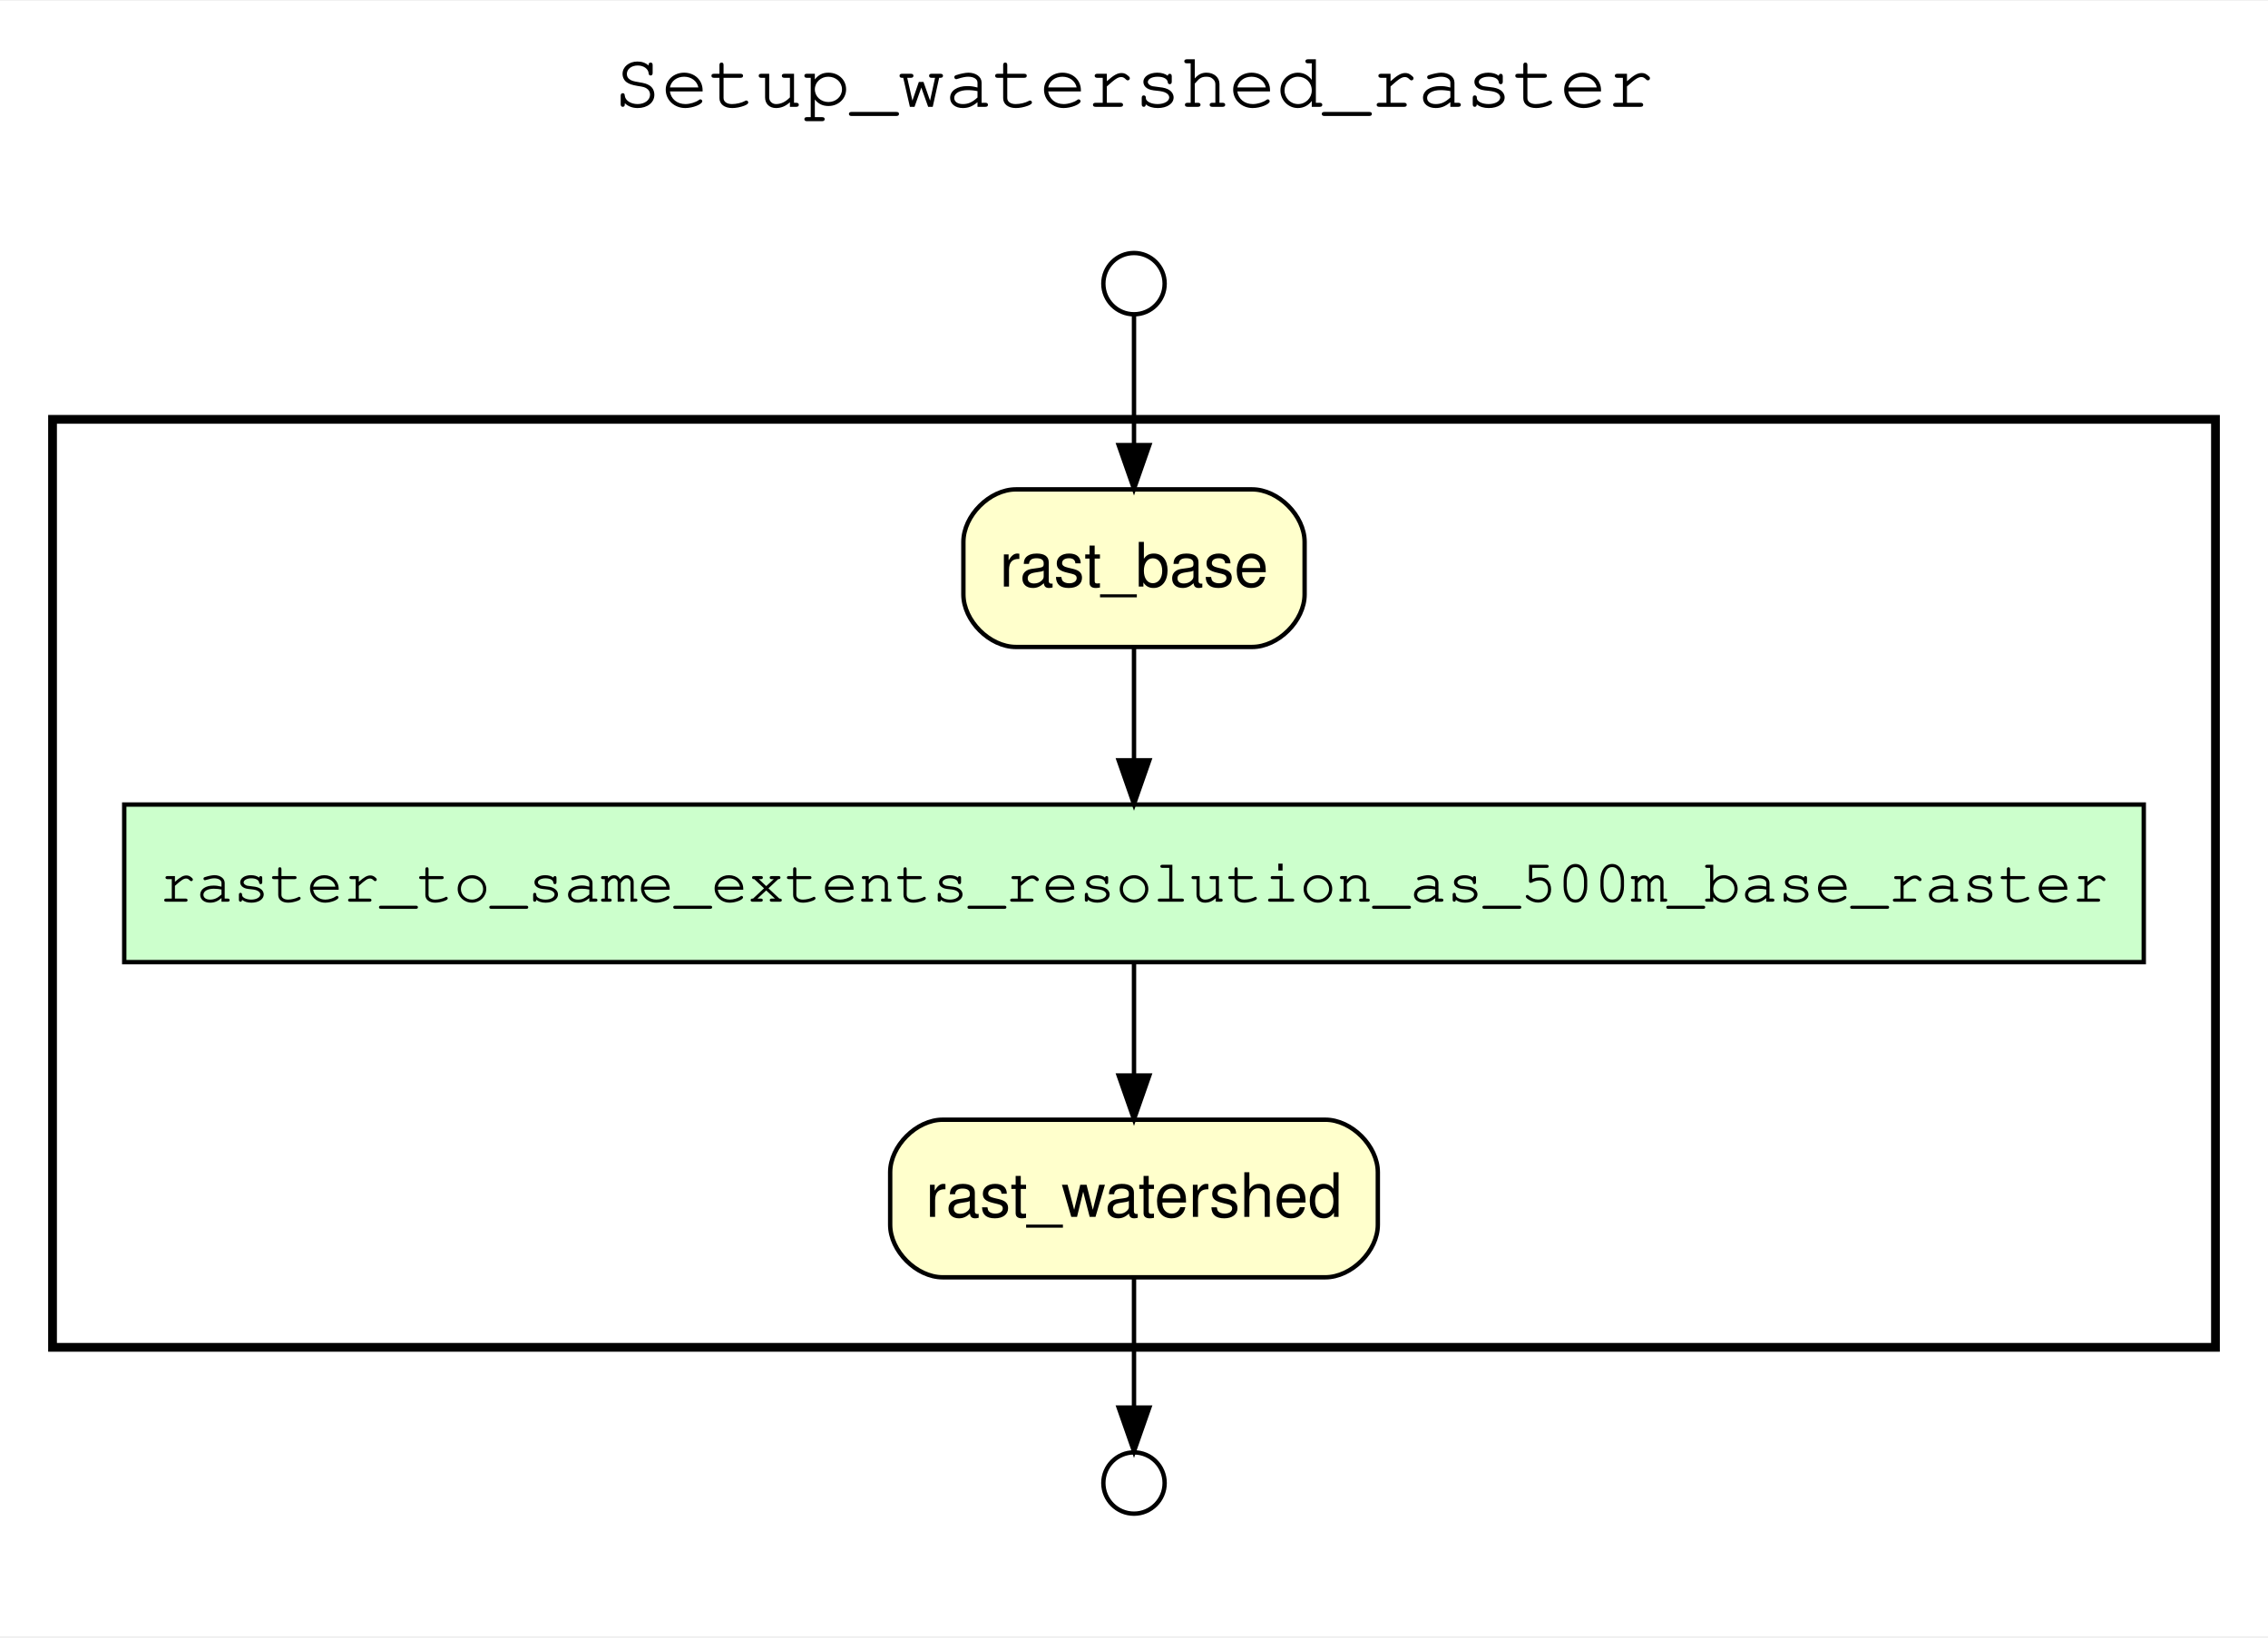
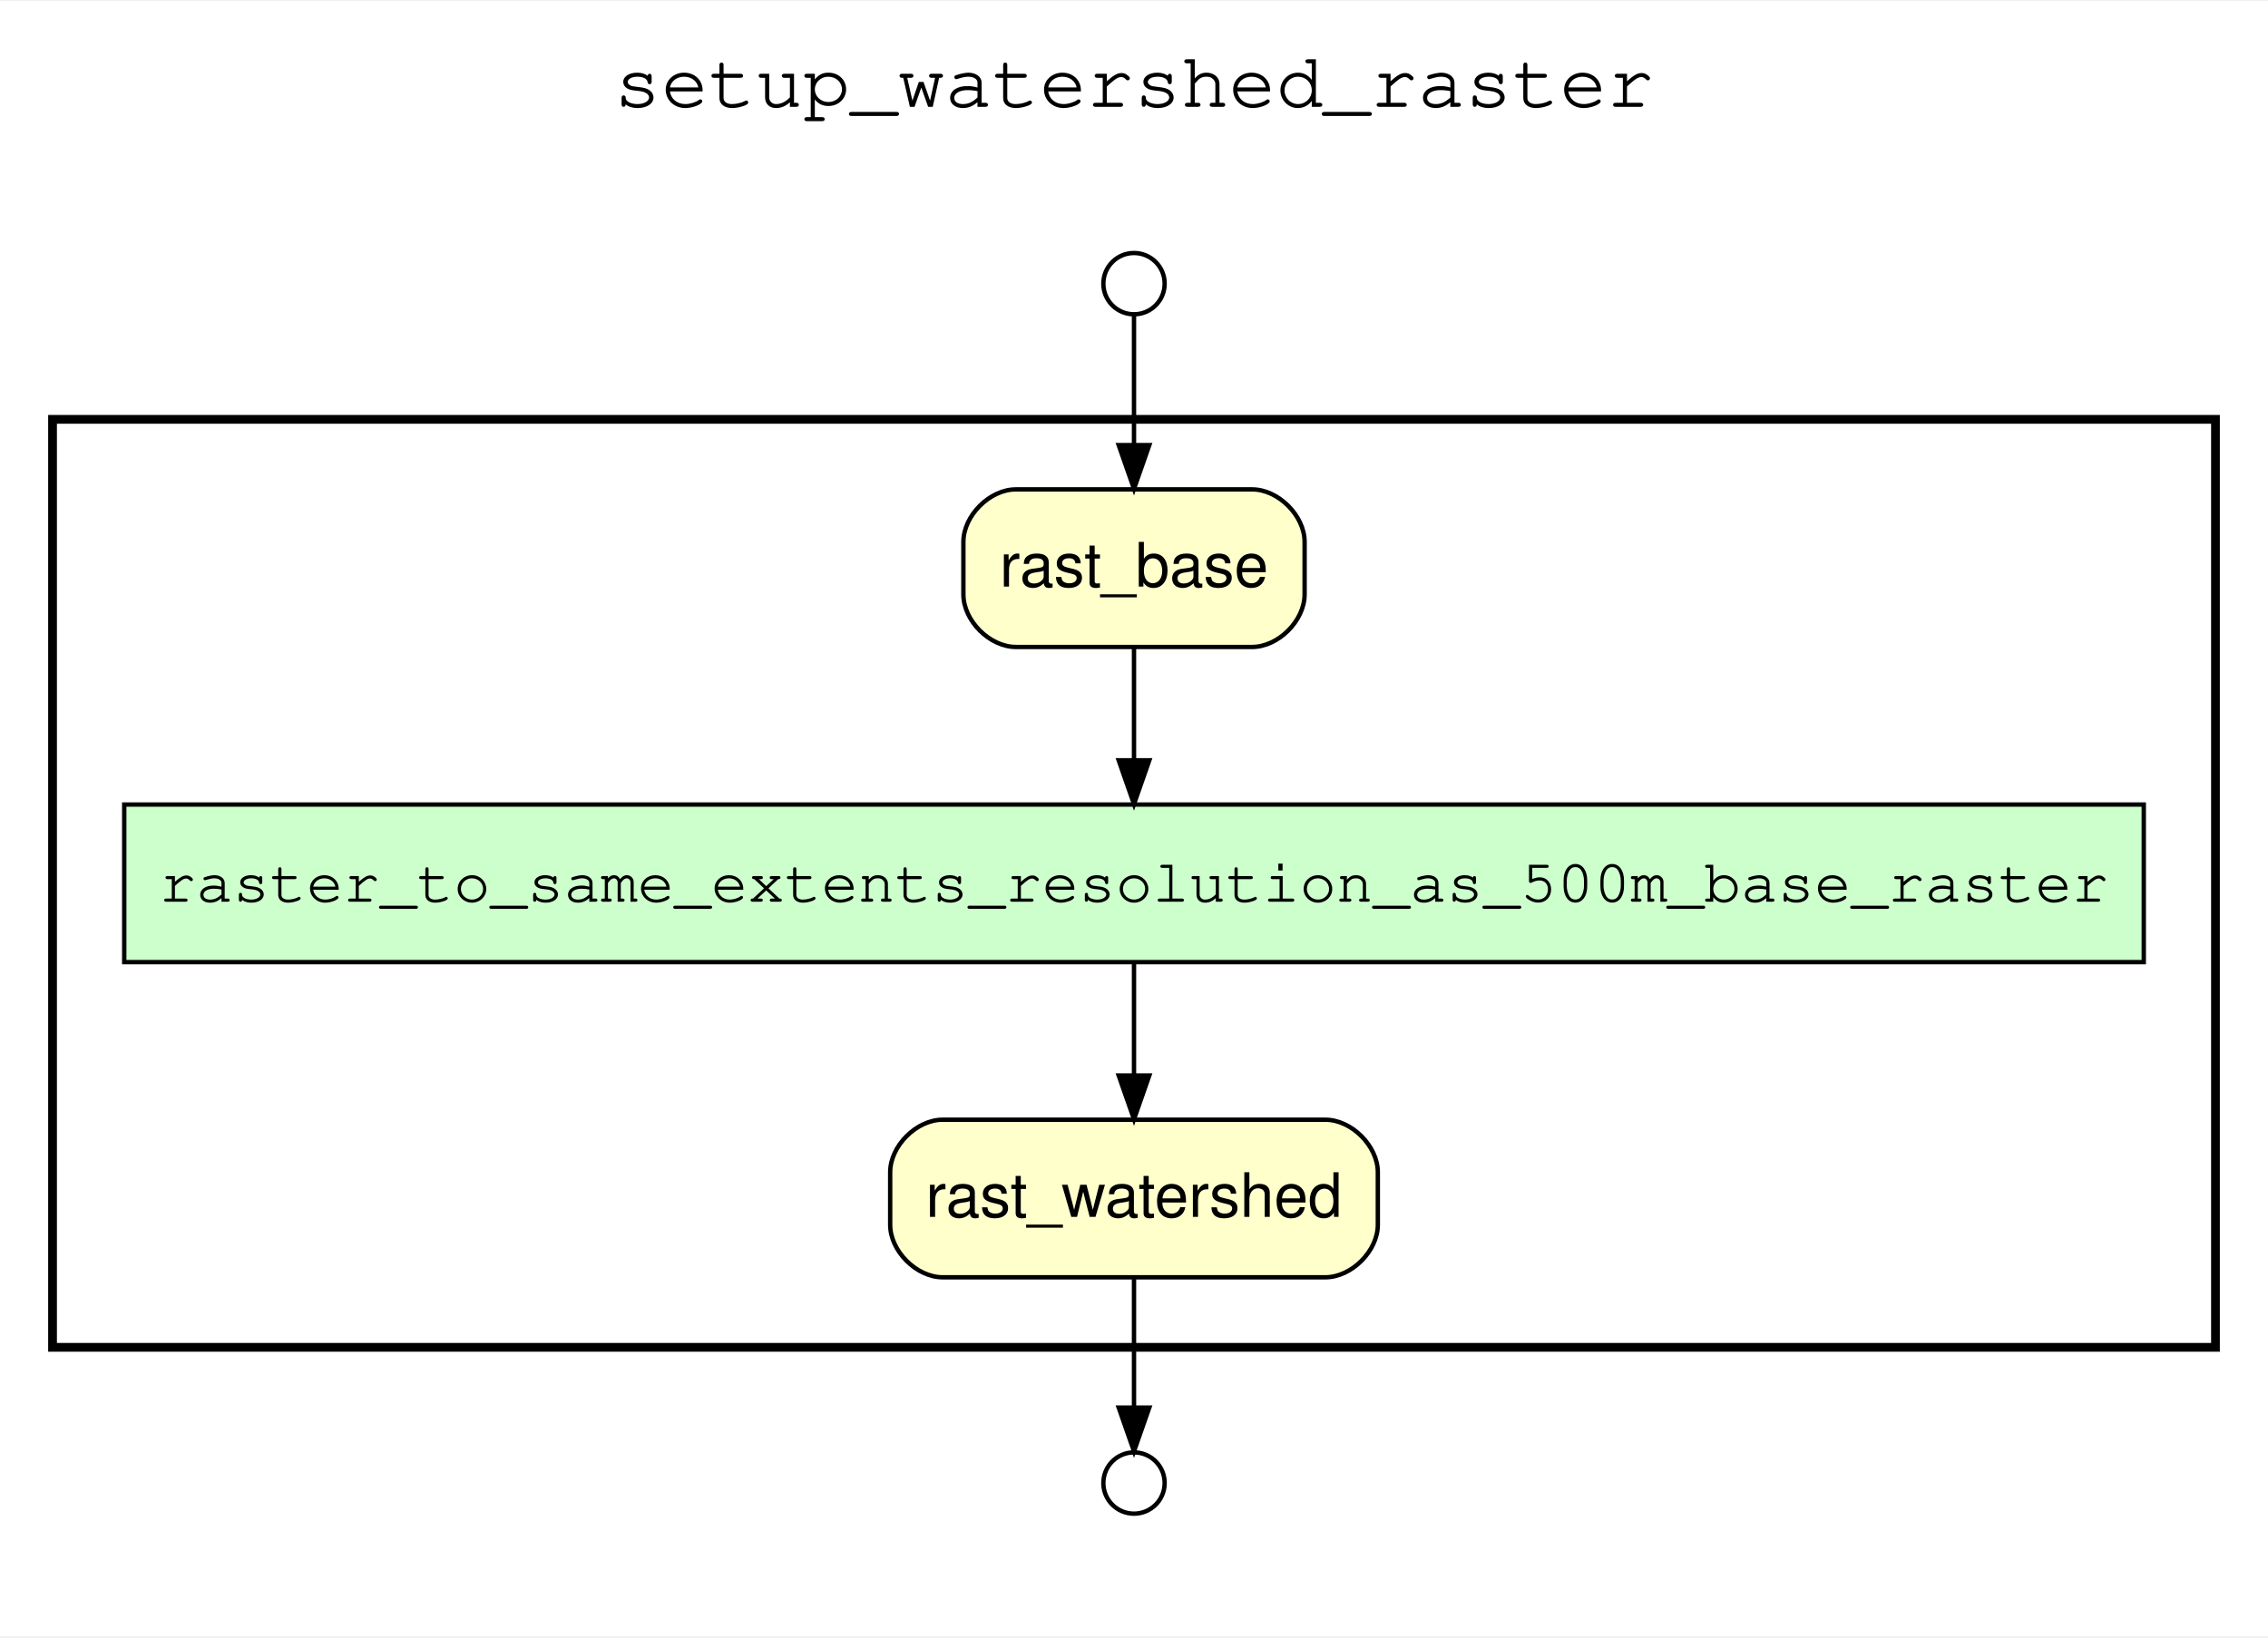
<svg xmlns="http://www.w3.org/2000/svg" width="518pt" height="374pt" viewBox="0.00 0.00 518.00 373.60">
  <g id="graph0" class="graph" transform="scale(1 1) rotate(0) translate(4 369.6)">
    <polygon fill="white" stroke="none" points="-4,4 -4,-369.6 514,-369.6 514,4 -4,4" />
-     <text text-anchor="middle" x="255" y="-345.4" font-family="Courier,monospace" font-size="18.00">Setup_watershed_raster</text>
+     <text text-anchor="middle" x="255" y="-345.4" font-family="Courier,monospace" font-size="18.00">setup_watershed_raster</text>
    <g id="clust1" class="cluster">
      <polygon fill="none" stroke="black" stroke-width="2" points="8,-62 8,-274 502,-274 502,-62 8,-62" />
    </g>
    <g id="clust2" class="cluster">
      <polygon fill="none" stroke="white" stroke-width="2" points="16,-70 16,-266 494,-266 494,-70 16,-70" />
    </g>
    <g id="clust3" class="cluster">
      <polygon fill="none" stroke="white" stroke-width="2" points="232,-282 232,-328 278,-328 278,-282 232,-282" />
    </g>
    <g id="clust4" class="cluster">
      <polygon fill="none" stroke="white" stroke-width="2" points="240,-290 240,-320 270,-320 270,-290 240,-290" />
    </g>
    <g id="clust5" class="cluster">
      <polygon fill="none" stroke="white" stroke-width="2" points="232,-8 232,-54 278,-54 278,-8 232,-8" />
    </g>
    <g id="clust6" class="cluster">
      <polygon fill="none" stroke="white" stroke-width="2" points="240,-16 240,-46 270,-46 270,-16 240,-16" />
    </g>
    <g id="node1" class="node">
      <polygon fill="#ccffcc" stroke="black" points="485.626,-186 24.374,-186 24.374,-150 485.626,-150 485.626,-186" />
      <text text-anchor="middle" x="255" y="-163.8" font-family="Courier,monospace" font-size="14.00">raster_to_same_extents_resolution_as_500m_base_raster</text>
    </g>
    <g id="node3" class="node">
      <path fill="#ffffcc" stroke="black" d="M298.688,-114C298.688,-114 211.312,-114 211.312,-114 205.312,-114 199.312,-108 199.312,-102 199.312,-102 199.312,-90 199.312,-90 199.312,-84 205.312,-78 211.312,-78 211.312,-78 298.688,-78 298.688,-78 304.688,-78 310.688,-84 310.688,-90 310.688,-90 310.688,-102 310.688,-102 310.688,-108 304.688,-114 298.688,-114" />
      <text text-anchor="middle" x="255" y="-91.8" font-family="Helvetica,sans-Serif" font-size="14.00">rast_watershed</text>
    </g>
    <g id="edge1" class="edge">
      <path fill="none" stroke="black" d="M255,-149.697C255,-141.983 255,-132.712 255,-124.112" />
      <polygon fill="black" stroke="black" points="258.5,-124.104 255,-114.104 251.5,-124.104 258.5,-124.104" />
    </g>
    <g id="node2" class="node">
      <path fill="#ffffcc" stroke="black" d="M281.966,-258C281.966,-258 228.034,-258 228.034,-258 222.034,-258 216.034,-252 216.034,-246 216.034,-246 216.034,-234 216.034,-234 216.034,-228 222.034,-222 228.034,-222 228.034,-222 281.966,-222 281.966,-222 287.966,-222 293.966,-228 293.966,-234 293.966,-234 293.966,-246 293.966,-246 293.966,-252 287.966,-258 281.966,-258" />
      <text text-anchor="middle" x="255" y="-235.8" font-family="Helvetica,sans-Serif" font-size="14.00">rast_base</text>
    </g>
    <g id="edge2" class="edge">
      <path fill="none" stroke="black" d="M255,-221.697C255,-213.983 255,-204.712 255,-196.112" />
      <polygon fill="black" stroke="black" points="258.5,-196.104 255,-186.104 251.5,-196.104 258.5,-196.104" />
    </g>
    <g id="node5" class="node">
      <ellipse fill="none" stroke="black" cx="255" cy="-31" rx="7" ry="7" />
    </g>
    <g id="edge4" class="edge">
      <path fill="none" stroke="black" d="M255,-77.785C255,-68.666 255,-57.52 255,-48.508" />
      <polygon fill="black" stroke="black" points="258.5,-48.242 255,-38.242 251.5,-48.242 258.5,-48.242" />
    </g>
    <g id="node4" class="node">
      <ellipse fill="none" stroke="black" cx="255" cy="-305" rx="7" ry="7" />
    </g>
    <g id="edge3" class="edge">
      <path fill="none" stroke="black" d="M255,-297.729C255,-290.795 255,-279.154 255,-268.215" />
      <polygon fill="black" stroke="black" points="258.5,-268.119 255,-258.119 251.5,-268.119 258.5,-268.119" />
    </g>
  </g>
</svg>
